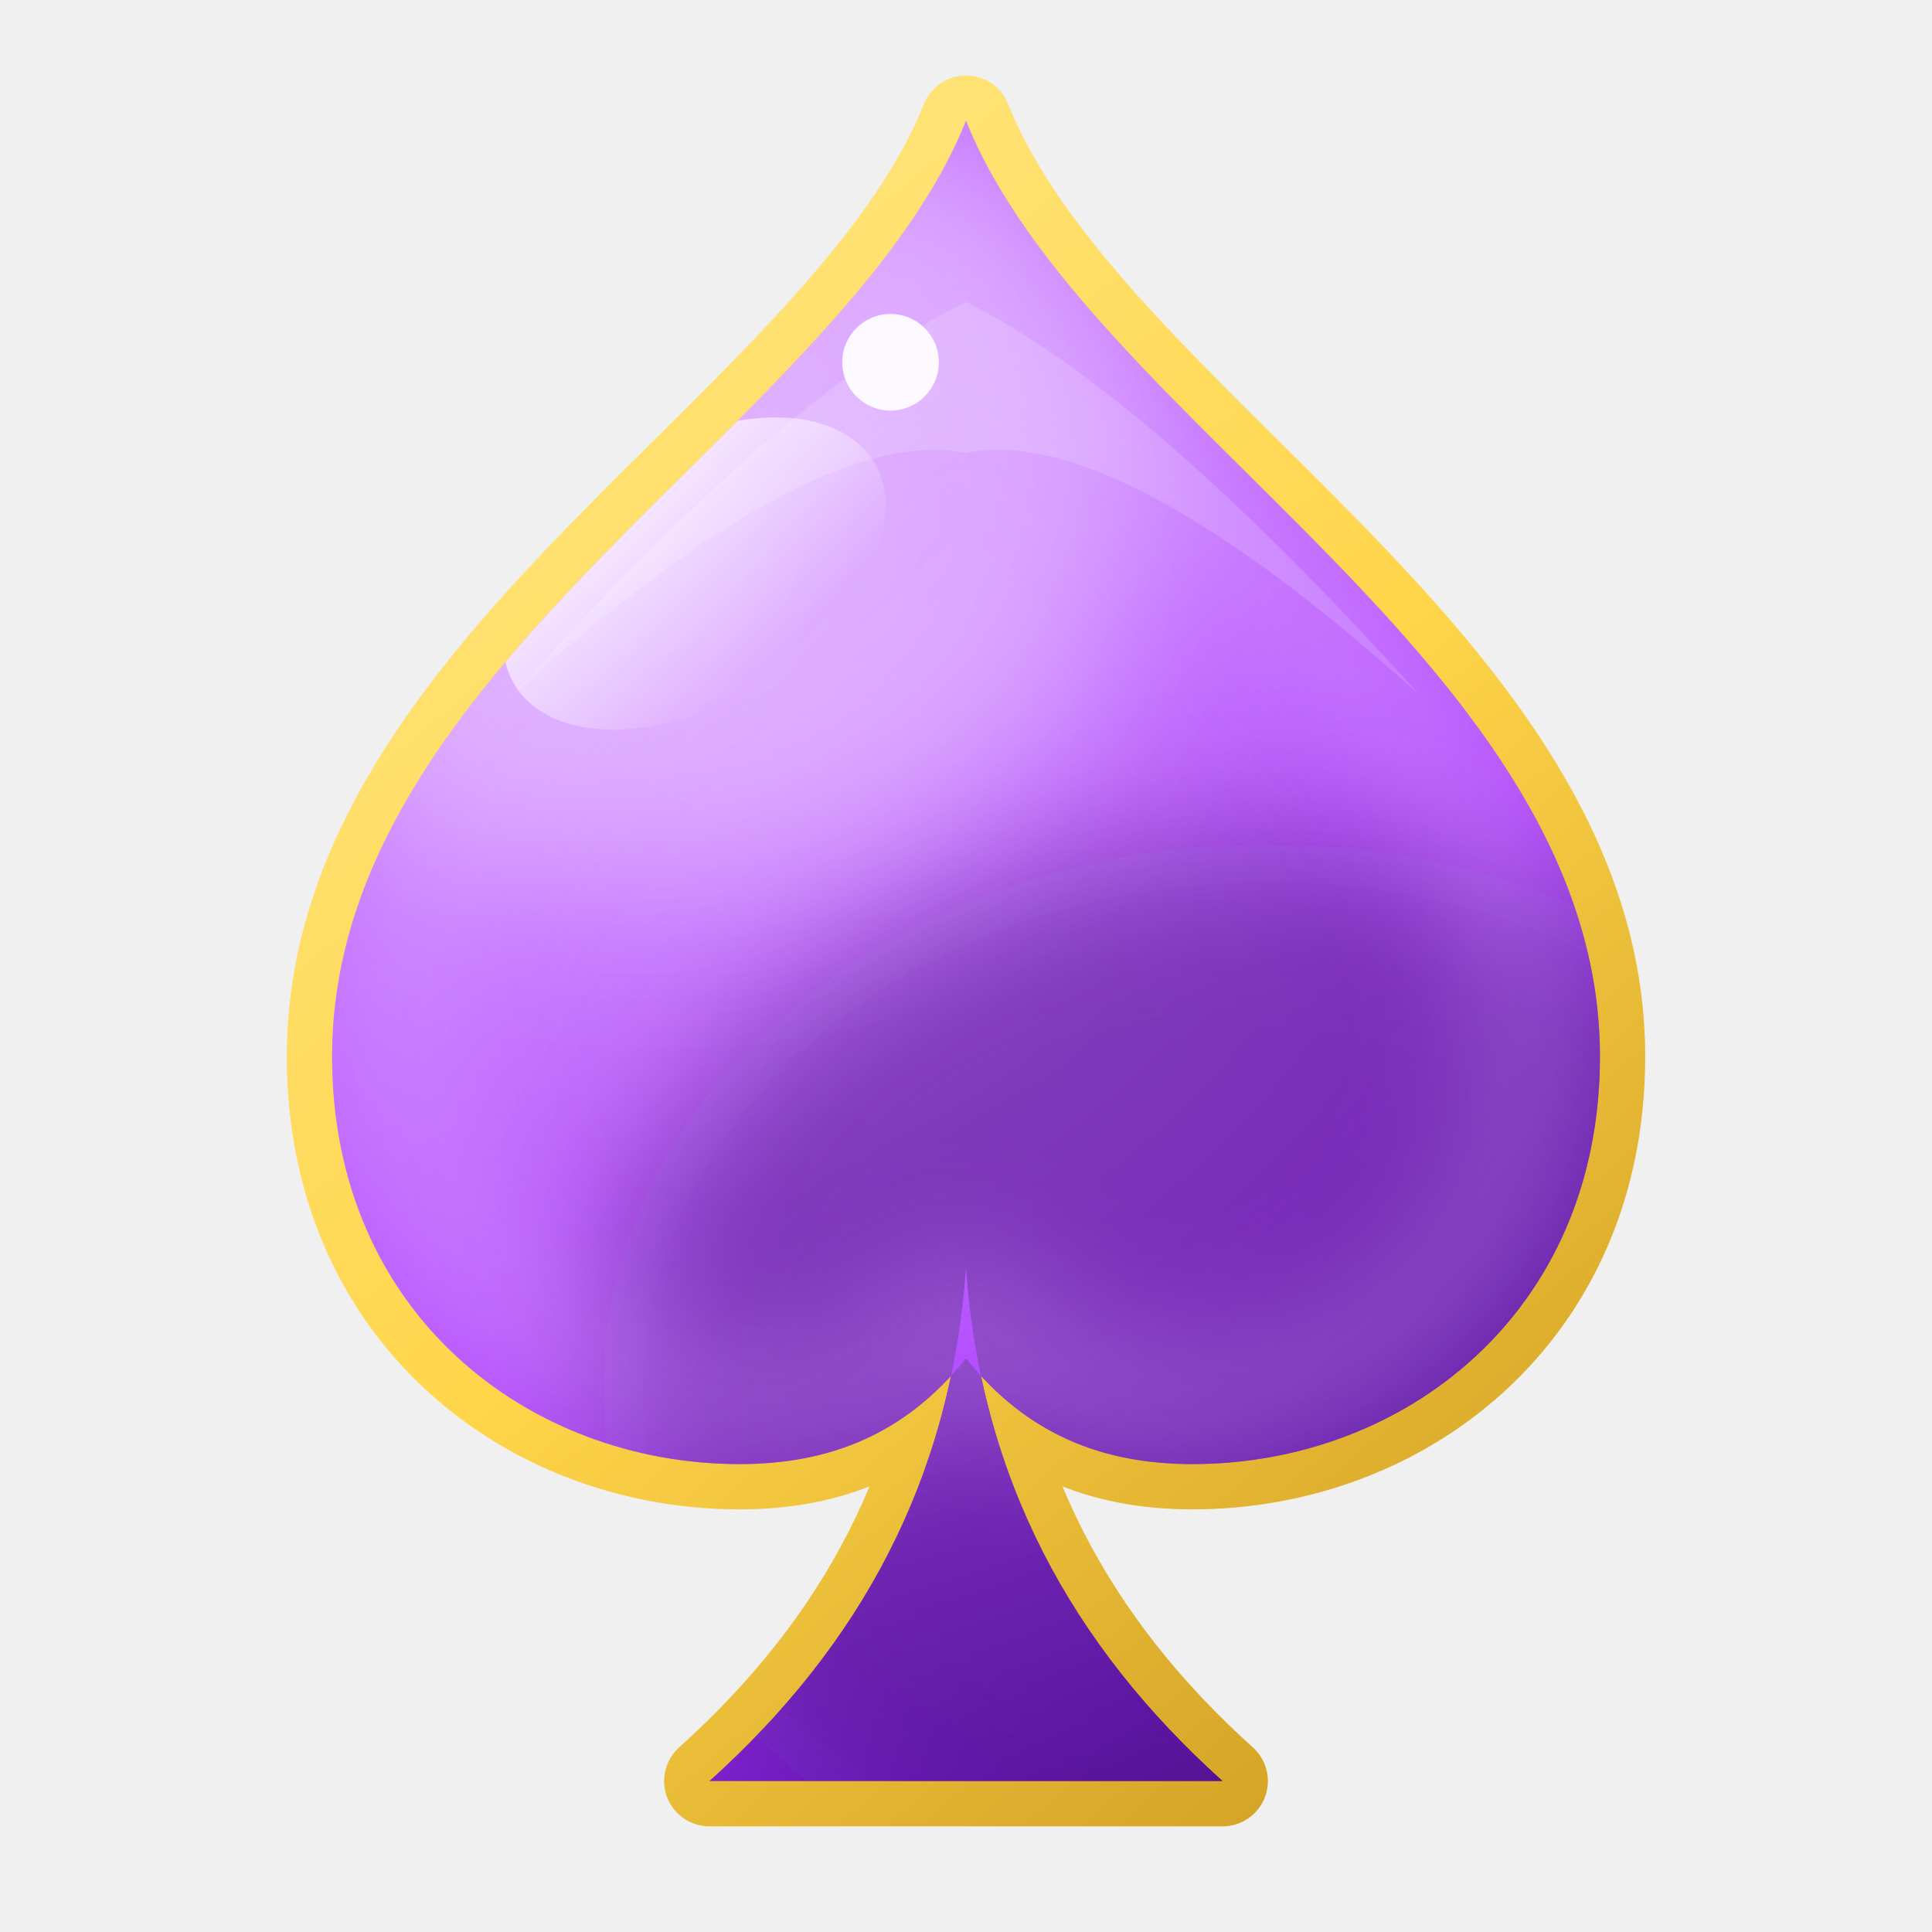
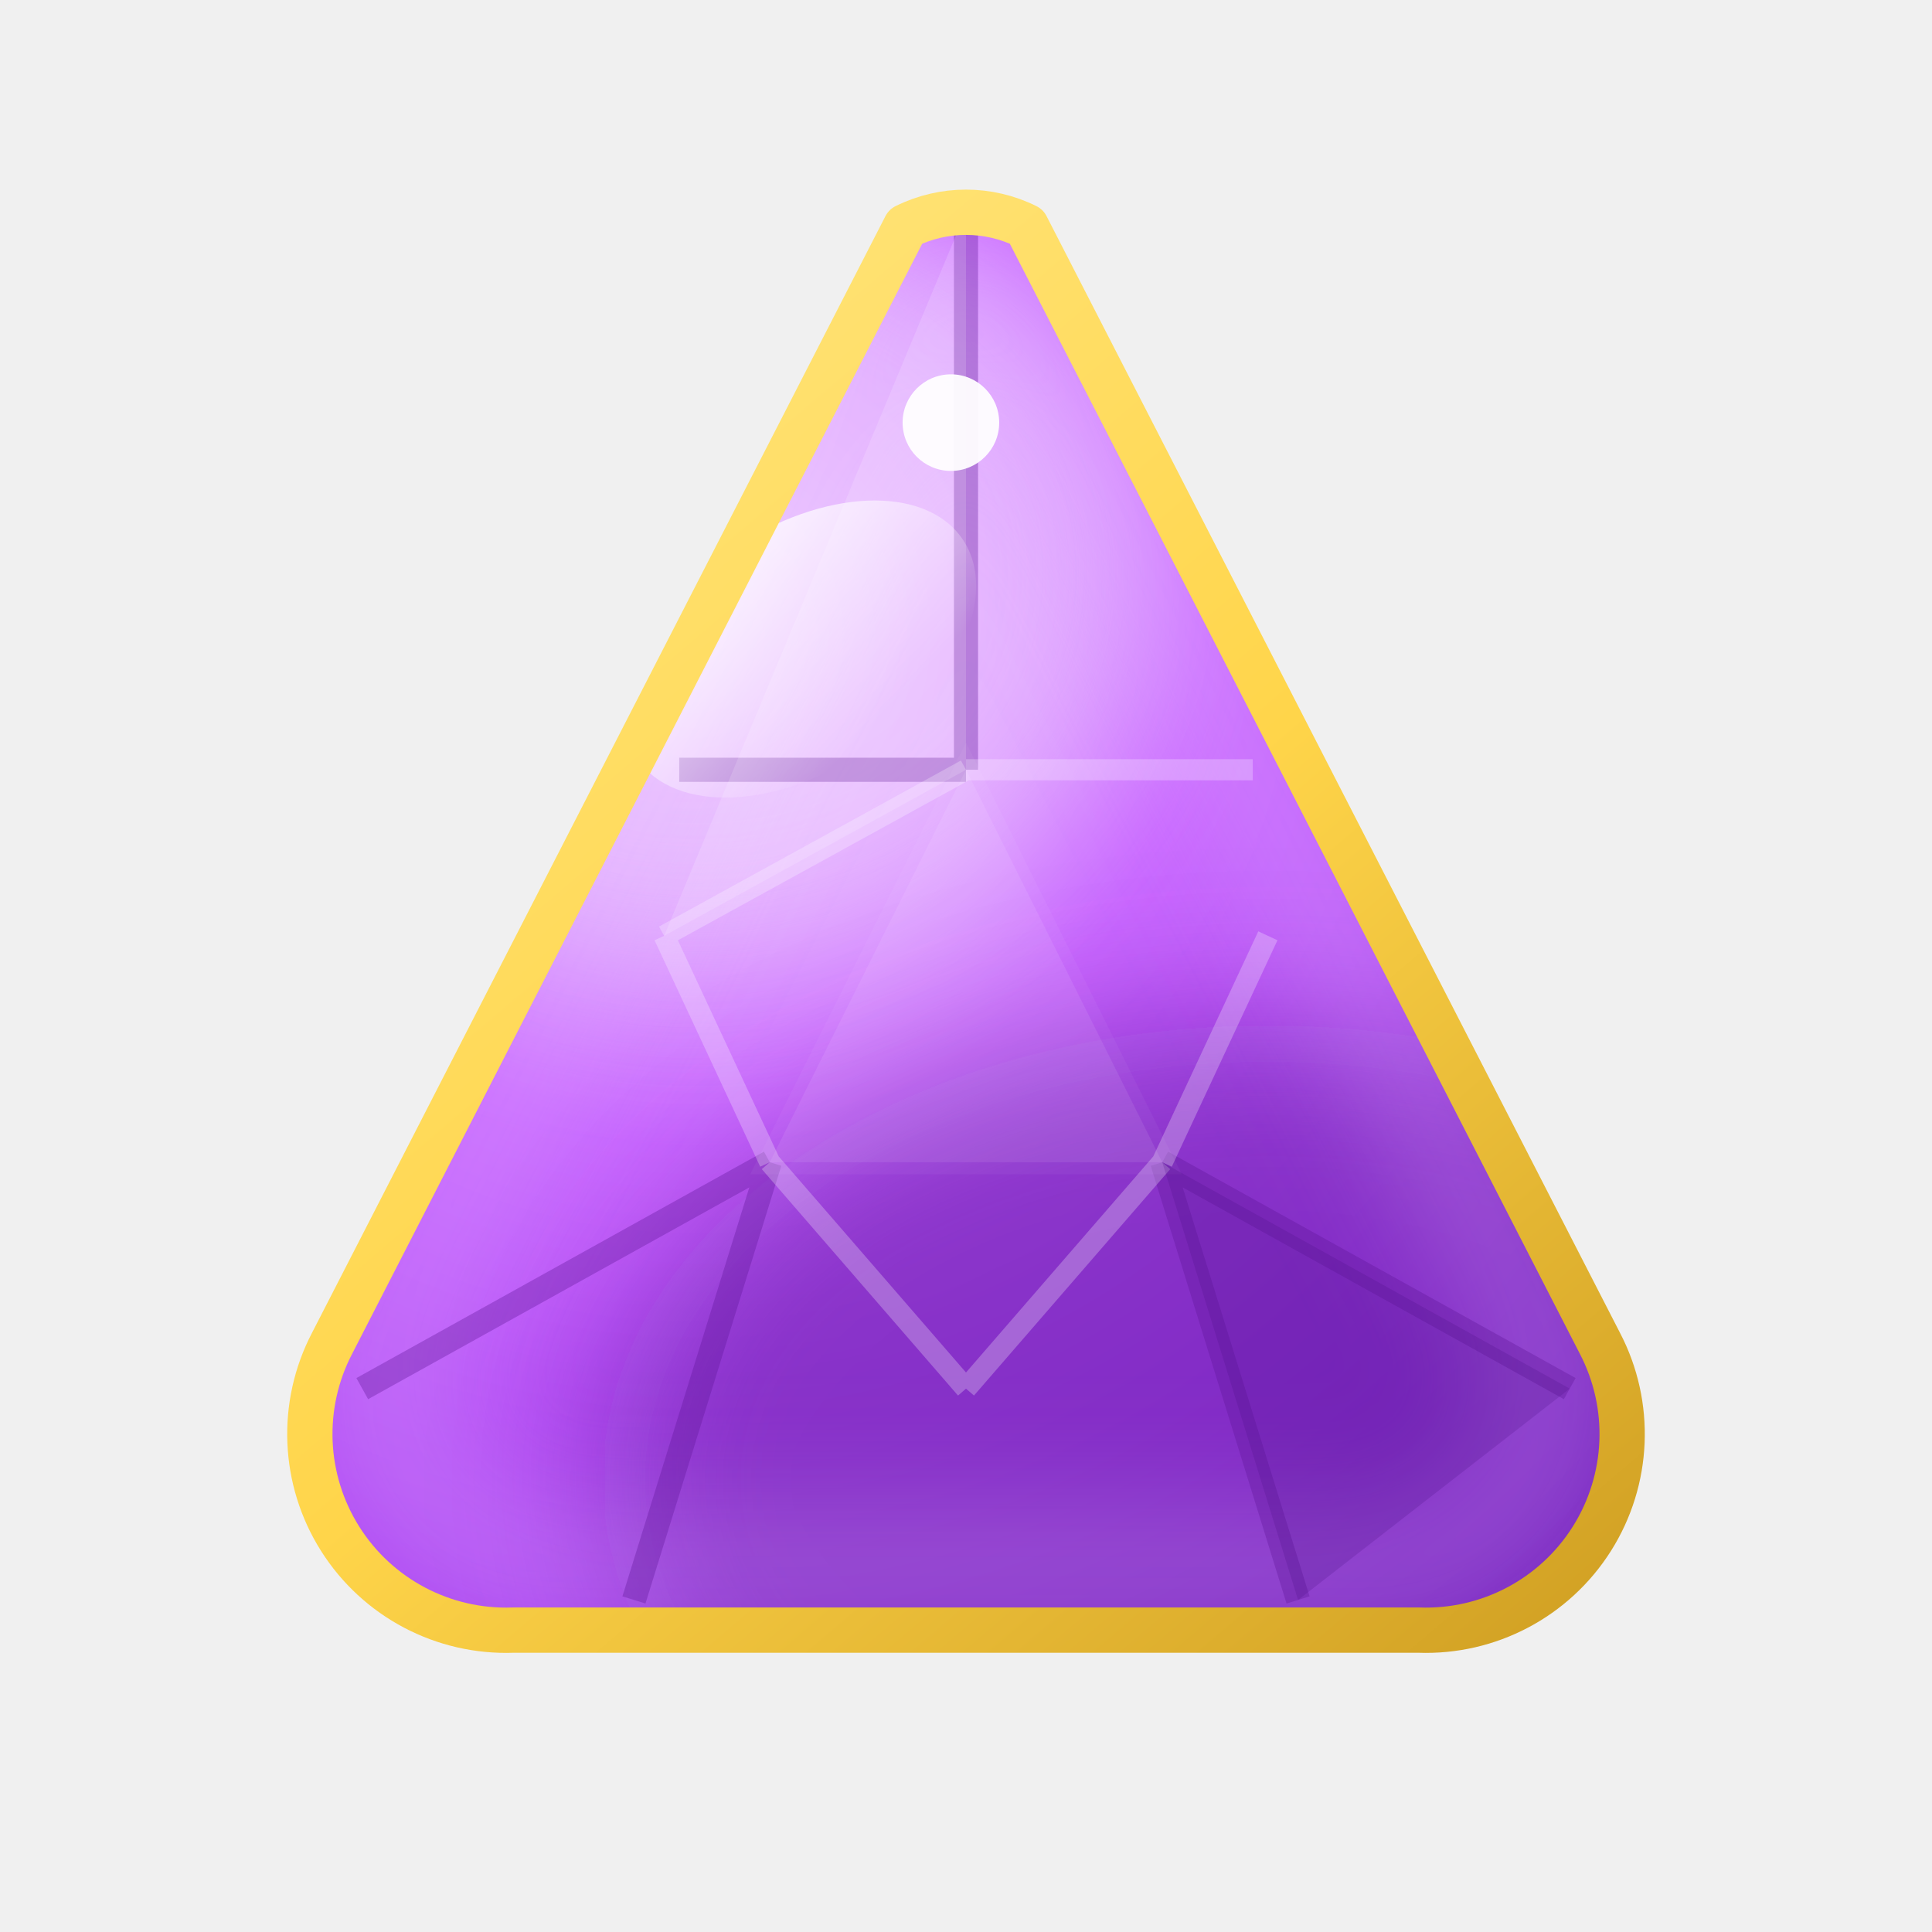
<svg xmlns="http://www.w3.org/2000/svg" viewBox="0 0 128 128">
  <defs>
-     <radialGradient id="ay-body" cx="42" cy="36" r="96" gradientUnits="userSpaceOnUse">
-       <stop offset="0" stop-color="#d89bff" />
-       <stop offset="0.36" stop-color="#c470ff" />
-       <stop offset="0.64" stop-color="#b44cff" />
-       <stop offset="0.88" stop-color="#7a1fd0" />
-       <stop offset="1" stop-color="#55129a" />
+     <radialGradient id="ay-body" cx="46" cy="42" r="98" gradientUnits="userSpaceOnUse">
+       <stop offset="0" stop-color="#efc9ff" />
+       <stop offset="0.34" stop-color="#c866ff" />
+       <stop offset="0.66" stop-color="#ad46f2" />
+       <stop offset="0.88" stop-color="#8f2fe0" />
+       <stop offset="1" stop-color="#6d1cb4" />
    </radialGradient>
    <linearGradient id="ay-rim" x1="20" y1="12" x2="110" y2="118" gradientUnits="userSpaceOnUse">
      <stop offset="0" stop-color="#ffe98a" />
      <stop offset="0.5" stop-color="#ffd54a" />
      <stop offset="1" stop-color="#c9971c" />
    </linearGradient>
    <linearGradient id="ay-spec" x1="0" y1="0" x2="0.35" y2="1">
      <stop offset="0" stop-color="#ffffff" stop-opacity="0.95" />
      <stop offset="1" stop-color="#ffffff" stop-opacity="0" />
    </linearGradient>
    <clipPath id="ay-clip">
-       <path d="M64 8 C72 28 106 44 106 70 C106 87 93 97 79 97 C73 97 68 95 64 90 C60 95 55 97 49 97 C35 97 22 87 22 70 C22 44 56 28 64 8 Z" />
-       <path d="M64 84 C63 98 57 109 47 118 L81 118 C71 109 65 98 64 84 Z" />
+       <path d="M60 15 A9 9 0 0 1 68 15 L106 89 A13 13 0 0 1 94 108 L34 108 A13 13 0 0 1 22 89 Z" />
    </clipPath>
    <filter id="ay-blur" x="-30%" y="-30%" width="160%" height="160%">
      <feGaussianBlur stdDeviation="5" />
    </filter>
  </defs>
-   <g stroke="url(#ay-rim)" stroke-width="6" fill="#ffd54a" stroke-linejoin="round">
-     <path d="M64 8 C72 28 106 44 106 70 C106 87 93 97 79 97 C73 97 68 95 64 90 C60 95 55 97 49 97 C35 97 22 87 22 70 C22 44 56 28 64 8 Z" />
-     <path d="M64 84 C63 98 57 109 47 118 L81 118 C71 109 65 98 64 84 Z" />
+   <path d="M60 15 A9 9 0 0 1 68 15 L106 89 A13 13 0 0 1 94 108 L34 108 A13 13 0 0 1 22 89 Z" fill="url(#ay-body)" />
+   <g clip-path="url(#ay-clip)">
+     <ellipse cx="84" cy="98" rx="44" ry="30" fill="#57109a" opacity="0.5" filter="url(#ay-blur)" />
+     <ellipse cx="46" cy="38" rx="30" ry="26" fill="#f0d4ff" opacity="0.55" filter="url(#ay-blur)" />
+     <path d="M60 15 A9 9 0 0 1 68 15 L106 89 A13 13 0 0 1 94 108 L34 108 A13 13 0 0 1 22 89 Z" fill="none" stroke="#e3baff" stroke-width="5" opacity="0.5" filter="url(#ay-blur)" transform="translate(64 70) scale(0.9) translate(-64 -70)" />
+     <g stroke="#5e1699" stroke-opacity="0.35" stroke-width="1.6">
+       <path d="M64 51 L64 14 M77 77 L104 92 M51 77 L24 92 M64 51 L45 51 M77 77 L86 106 M51 77 L42 106" />
+     </g>
+     <g stroke="#ffffff" stroke-opacity="0.26" stroke-width="1.4">
+       <path d="M64 51 L83 51 M64 51 L44 62 M77 77 L84 62 M51 77 L64 92 M77 77 L64 92 M51 77 L44 62" />
+     </g>
+     <path d="M64 51 L77 77 L51 77 Z" fill="#ffffff" opacity="0.12" stroke="#ffffff" stroke-opacity="0.34" stroke-width="1.6" />
+     <path d="M64 14 L64 51 L44 62 Z" fill="#ffffff" opacity="0.15" />
+     <path d="M77 77 L104 92 L86 106 Z" fill="#4a0d82" opacity="0.22" />
+     <ellipse cx="53" cy="43" rx="13" ry="8" transform="rotate(-34 53 43)" fill="url(#ay-spec)" />
+     <circle cx="63" cy="28" r="3.2" fill="#ffffff" opacity="0.94" />
  </g>
-   <g fill="url(#ay-body)">
-     <path d="M64 8 C72 28 106 44 106 70 C106 87 93 97 79 97 C73 97 68 95 64 90 C60 95 55 97 49 97 C35 97 22 87 22 70 C22 44 56 28 64 8 Z" />
-     <path d="M64 84 C63 98 57 109 47 118 L81 118 C71 109 65 98 64 84 Z" />
-   </g>
-   <g clip-path="url(#ay-clip)">
-     <ellipse cx="84" cy="92" rx="44" ry="36" fill="#3f0d75" opacity="0.5" filter="url(#ay-blur)" />
-     <ellipse cx="44" cy="32" rx="32" ry="26" fill="#ecd0ff" opacity="0.5" filter="url(#ay-blur)" />
-     <path d="M64 8 C72 28 106 44 106 70 C106 87 93 97 79 97 C73 97 68 95 64 90 C60 95 55 97 49 97 C35 97 22 87 22 70 C22 44 56 28 64 8 Z" fill="none" stroke="#e3baff" stroke-width="5" opacity="0.45" filter="url(#ay-blur)" transform="translate(64 56) scale(0.9) translate(-64 -56)" />
-     <path d="M34 46 Q52 26 64 20 Q76 26 94 46 Q74 28 64 30 Q54 28 34 46 Z" fill="#ffffff" opacity="0.16" />
-     <ellipse cx="46" cy="38" rx="14" ry="8.5" transform="rotate(-32 46 38)" fill="url(#ay-spec)" />
-     <circle cx="59" cy="24" r="3.2" fill="#ffffff" opacity="0.92" />
-   </g>
+   <path d="M60 15 A9 9 0 0 1 68 15 L106 89 A13 13 0 0 1 94 108 L34 108 A13 13 0 0 1 22 89 Z" fill="none" stroke="url(#ay-rim)" stroke-width="3" stroke-linejoin="round" />
</svg>
